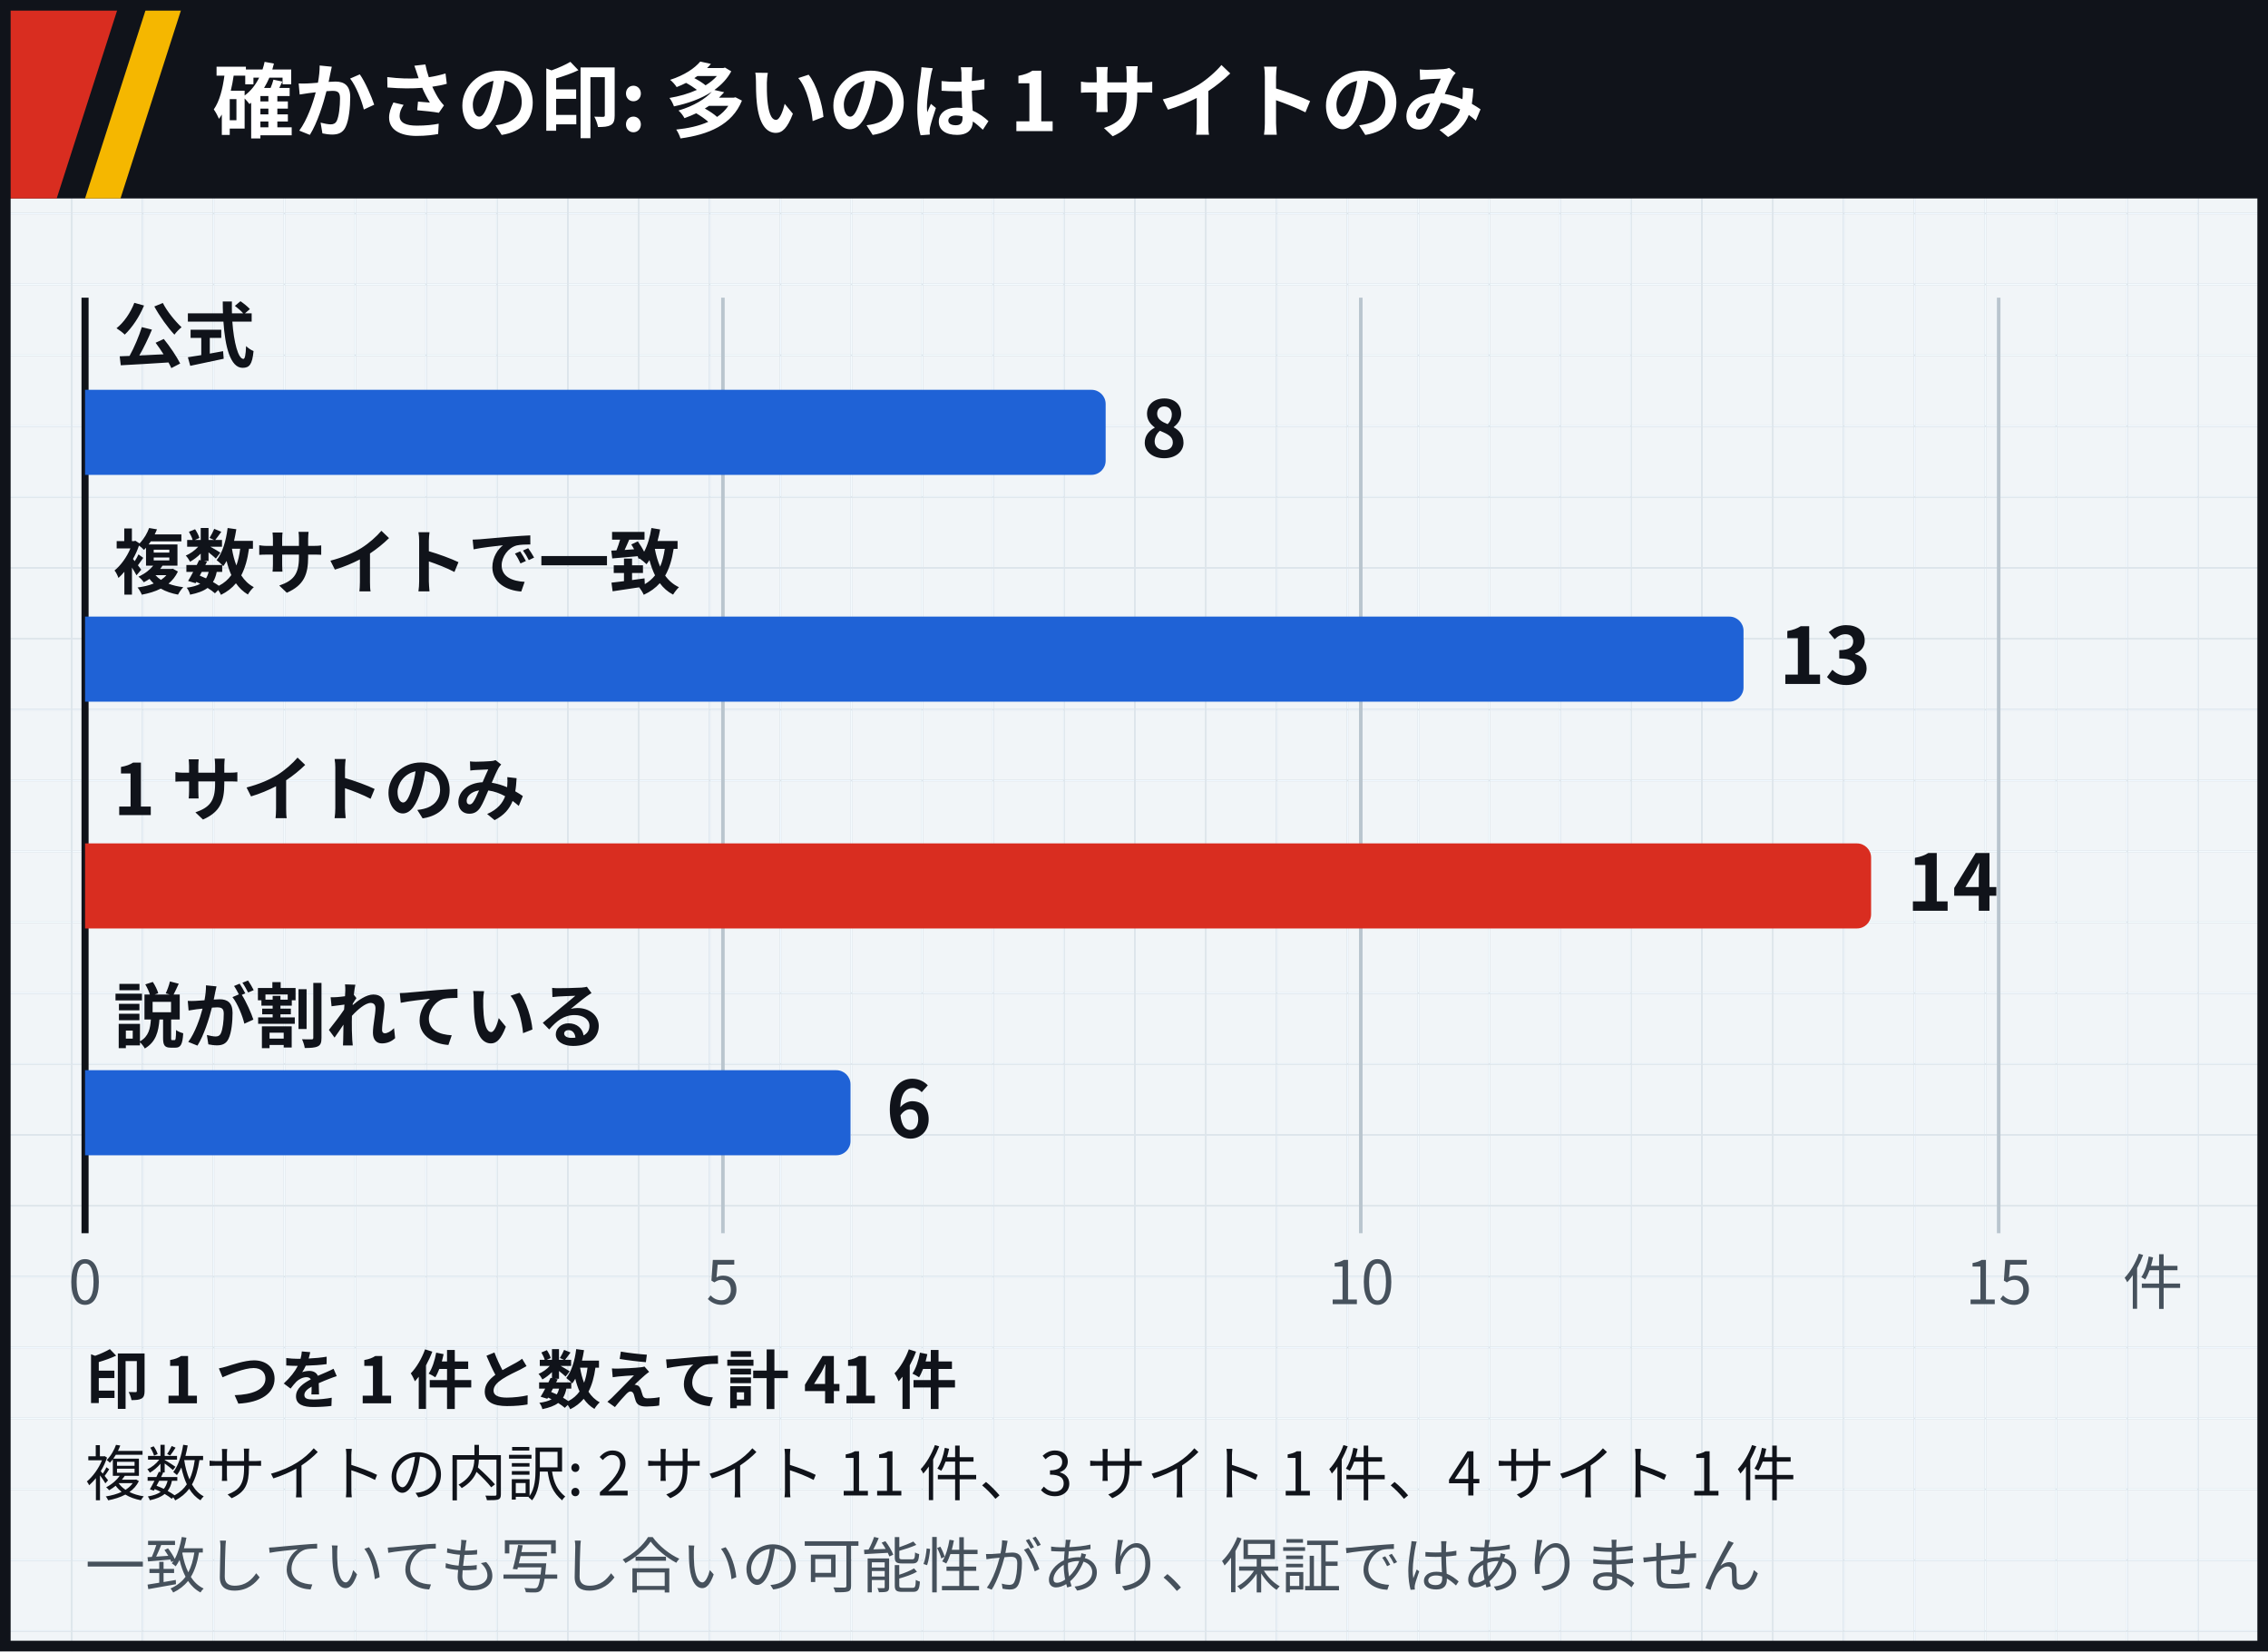
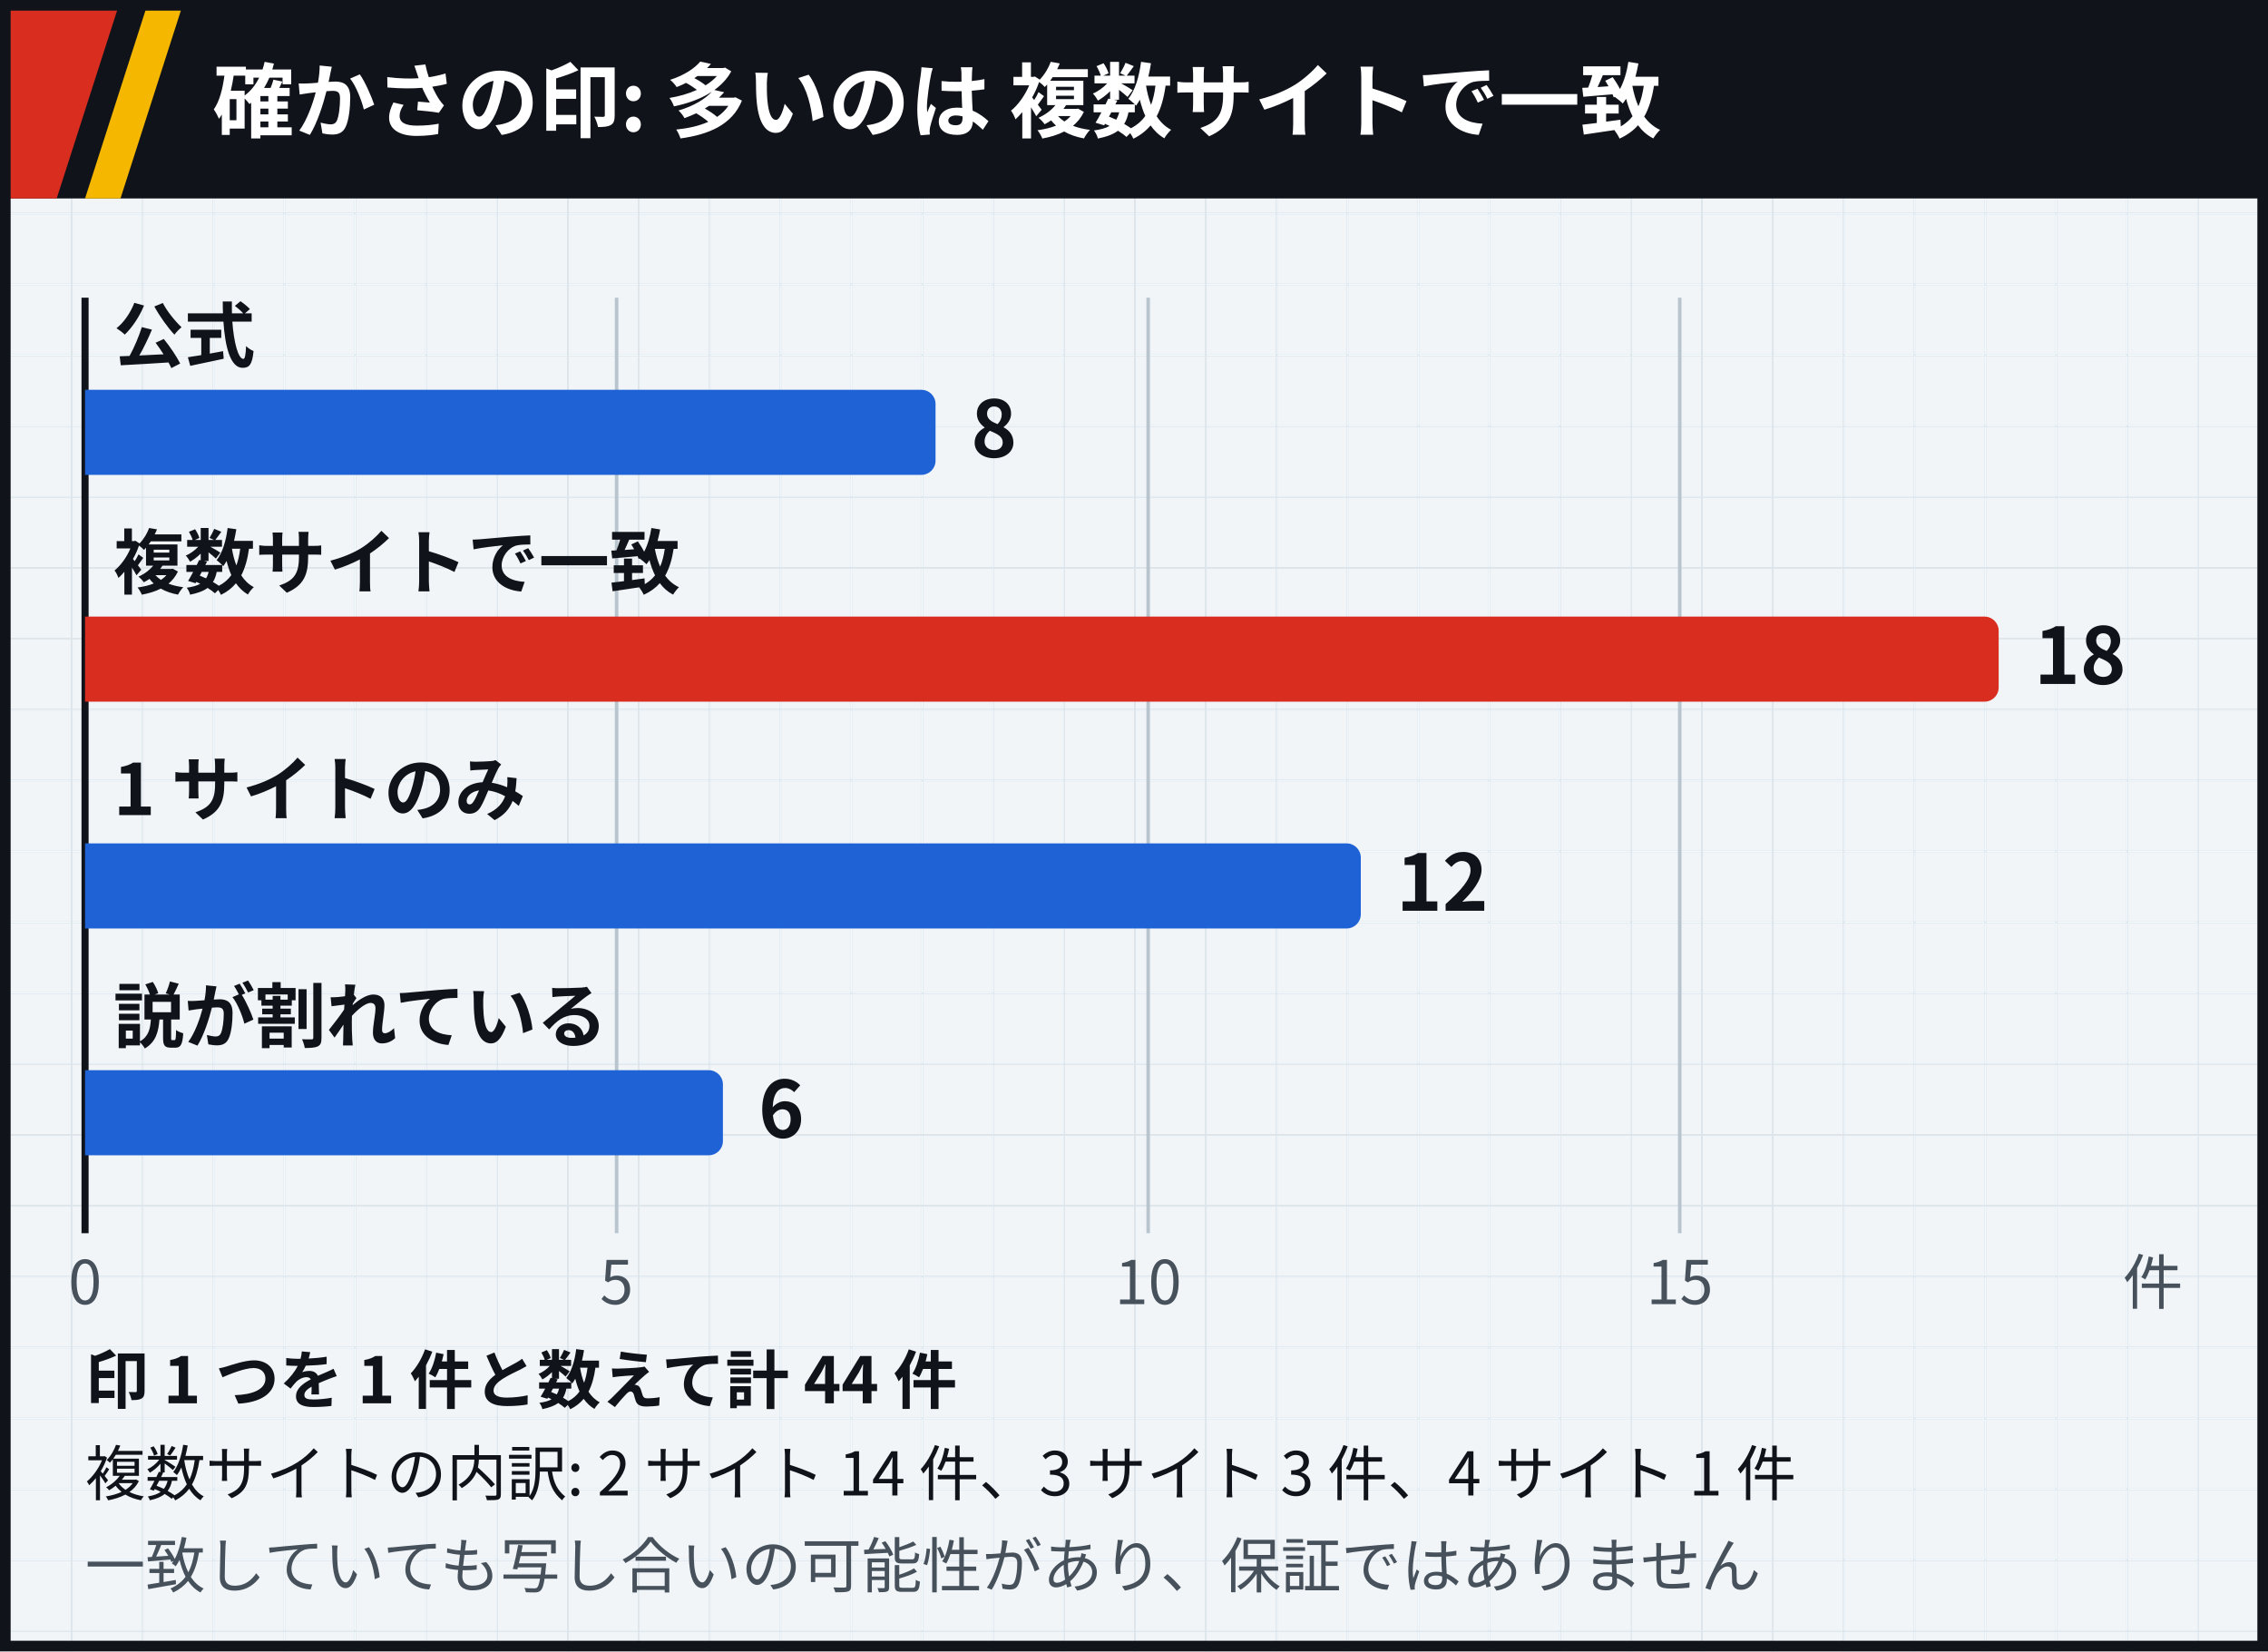
<svg xmlns="http://www.w3.org/2000/svg" xml:lang="ja" viewBox="0 0 640 466" width="640" height="466" role="img" aria-labelledby="state-certainty-counts-title state-certainty-counts-desc" font-family="'Hiragino Sans','Hiragino Kaku Gothic ProN','Yu Gothic','Meiryo','Noto Sans CJK JP','Noto Sans JP',sans-serif">
  <defs>
    <pattern id="state-certainty-counts-grid" width="20" height="20" patternUnits="userSpaceOnUse">
      <path d="M20 0H0V20" fill="none" stroke="#dde5eb" stroke-width="1" />
    </pattern>
  </defs>
  <rect width="640" height="466" fill="#f1f5f8" />
  <rect width="640" height="466" fill="url(#state-certainty-counts-grid)" />
  <rect x="0" y="0" width="640" height="56" fill="#10131a" />
  <polygon points="0,0 34,0 16,56 0,56" fill="#d92d20" />
  <polygon points="42,0 52,0 34,56 24,56" fill="#f5b700" />
-   <text x="60" y="37" font-size="23" font-weight="800" fill="#ffffff">確かさの印: 多いのは 1 サイトのみ</text>
+   <text x="60" y="37" font-size="23" font-weight="800" fill="#ffffff">確かさの印: 多いのは 複数サイトで一致</text>
  <line x1="24.0" y1="84.0" x2="24.0" y2="348.0" stroke="#10131a" stroke-width="2" stroke-linecap="butt" />
  <text x="24" y="368" font-size="17" font-weight="500" text-anchor="middle" fill="#46515c">0</text>
-   <line x1="204.0" y1="84.0" x2="204.0" y2="348.0" stroke="#b9c5ce" stroke-width="1" stroke-linecap="butt" />
-   <text x="204" y="368" font-size="17" font-weight="500" text-anchor="middle" fill="#46515c">5</text>
-   <line x1="384.0" y1="84.0" x2="384.0" y2="348.0" stroke="#b9c5ce" stroke-width="1" stroke-linecap="butt" />
-   <text x="384" y="368" font-size="17" font-weight="500" text-anchor="middle" fill="#46515c">10</text>
-   <line x1="564.0" y1="84.0" x2="564.0" y2="348.0" stroke="#b9c5ce" stroke-width="1" stroke-linecap="butt" />
-   <text x="564" y="368" font-size="17" font-weight="500" text-anchor="middle" fill="#46515c">15</text>
+   <line x1="174.0" y1="84.0" x2="174.0" y2="348.0" stroke="#b9c5ce" stroke-width="1" stroke-linecap="butt" />
+   <text x="174" y="368" font-size="17" font-weight="500" text-anchor="middle" fill="#46515c">5</text>
+   <line x1="324.0" y1="84.0" x2="324.0" y2="348.0" stroke="#b9c5ce" stroke-width="1" stroke-linecap="butt" />
+   <text x="324" y="368" font-size="17" font-weight="500" text-anchor="middle" fill="#46515c">10</text>
+   <line x1="474.0" y1="84.0" x2="474.0" y2="348.0" stroke="#b9c5ce" stroke-width="1" stroke-linecap="butt" />
+   <text x="474" y="368" font-size="17" font-weight="500" text-anchor="middle" fill="#46515c">15</text>
  <text x="616" y="368" font-size="17" font-weight="500" text-anchor="end" fill="#46515c">件</text>
  <text x="32" y="102" font-size="20" font-weight="800" text-anchor="start" fill="#10131a">公式</text>
-   <g data-mark="official" data-count="8" data-unit="36">
-     <path d="M24 110 h284 a4 4 0 0 1 4 4 v16 a4 4 0 0 1 -4 4 h-284 z" fill="#1f62d6" data-width="288" />
-     <text class="value" x="322" y="129" font-size="22" font-weight="800" fill="#10131a">8</text>
+   <g data-mark="official" data-count="8" data-unit="30">
+     <path d="M24 110 h236 a4 4 0 0 1 4 4 v16 a4 4 0 0 1 -4 4 h-236 z" fill="#1f62d6" data-width="240" />
+     <text class="value" x="274" y="129" font-size="22" font-weight="800" fill="#10131a">8</text>
  </g>
  <text x="32" y="166" font-size="20" font-weight="800" text-anchor="start" fill="#10131a">複数サイトで一致</text>
-   <g data-mark="multi" data-count="13" data-unit="36">
-     <path d="M24 174 h464 a4 4 0 0 1 4 4 v16 a4 4 0 0 1 -4 4 h-464 z" fill="#1f62d6" data-width="468" />
-     <text class="value" x="502" y="193" font-size="22" font-weight="800" fill="#10131a">13</text>
+   <g data-mark="multi" data-count="18" data-unit="30">
+     <path d="M24 174 h536 a4 4 0 0 1 4 4 v16 a4 4 0 0 1 -4 4 h-536 z" fill="#d92d20" data-width="540" />
+     <text class="value" x="574" y="193" font-size="22" font-weight="800" fill="#10131a">18</text>
  </g>
  <text x="32" y="230" font-size="20" font-weight="800" text-anchor="start" fill="#10131a">1 サイトのみ</text>
-   <g data-mark="single" data-count="14" data-unit="36">
-     <path d="M24 238 h500 a4 4 0 0 1 4 4 v16 a4 4 0 0 1 -4 4 h-500 z" fill="#d92d20" data-width="504" />
-     <text class="value" x="538" y="257" font-size="22" font-weight="800" fill="#10131a">14</text>
+   <g data-mark="single" data-count="12" data-unit="30">
+     <path d="M24 238 h356 a4 4 0 0 1 4 4 v16 a4 4 0 0 1 -4 4 h-356 z" fill="#1f62d6" data-width="360" />
+     <text class="value" x="394" y="257" font-size="22" font-weight="800" fill="#10131a">12</text>
  </g>
  <text x="32" y="294" font-size="20" font-weight="800" text-anchor="start" fill="#10131a">説が割れている</text>
-   <g data-mark="split" data-count="6" data-unit="36">
-     <path d="M24 302 h212 a4 4 0 0 1 4 4 v16 a4 4 0 0 1 -4 4 h-212 z" fill="#1f62d6" data-width="216" />
-     <text class="value" x="250" y="321" font-size="22" font-weight="800" fill="#10131a">6</text>
+   <g data-mark="split" data-count="6" data-unit="30">
+     <path d="M24 302 h176 a4 4 0 0 1 4 4 v16 a4 4 0 0 1 -4 4 h-176 z" fill="#1f62d6" data-width="180" />
+     <text class="value" x="214" y="321" font-size="22" font-weight="800" fill="#10131a">6</text>
  </g>
-   <text x="24" y="396" font-size="18" font-weight="800" text-anchor="start" fill="#10131a">印 1 つを 1 件と数えて計 41 件</text>
-   <text x="24" y="422" font-size="17" font-weight="500" text-anchor="start" fill="#10131a">複数サイトの内訳: 2 サイト 11 件、3 サイト 1 件、4 サイト 1 件</text>
+   <text x="24" y="396" font-size="18" font-weight="800" text-anchor="start" fill="#10131a">印 1 つを 1 件と数えて計 44 件</text>
+   <text x="24" y="422" font-size="17" font-weight="500" text-anchor="start" fill="#10131a">複数サイトの内訳: 2 サイト 14 件、3 サイト 3 件、4 サイト 1 件</text>
  <text x="24" y="448" font-size="17" font-weight="500" text-anchor="start" fill="#46515c">一致していても写し合いの可能性があり、保証ではありません</text>
  <rect x="1.5" y="1.5" width="637" height="463" fill="none" stroke="#10131a" stroke-width="3" />
</svg>
